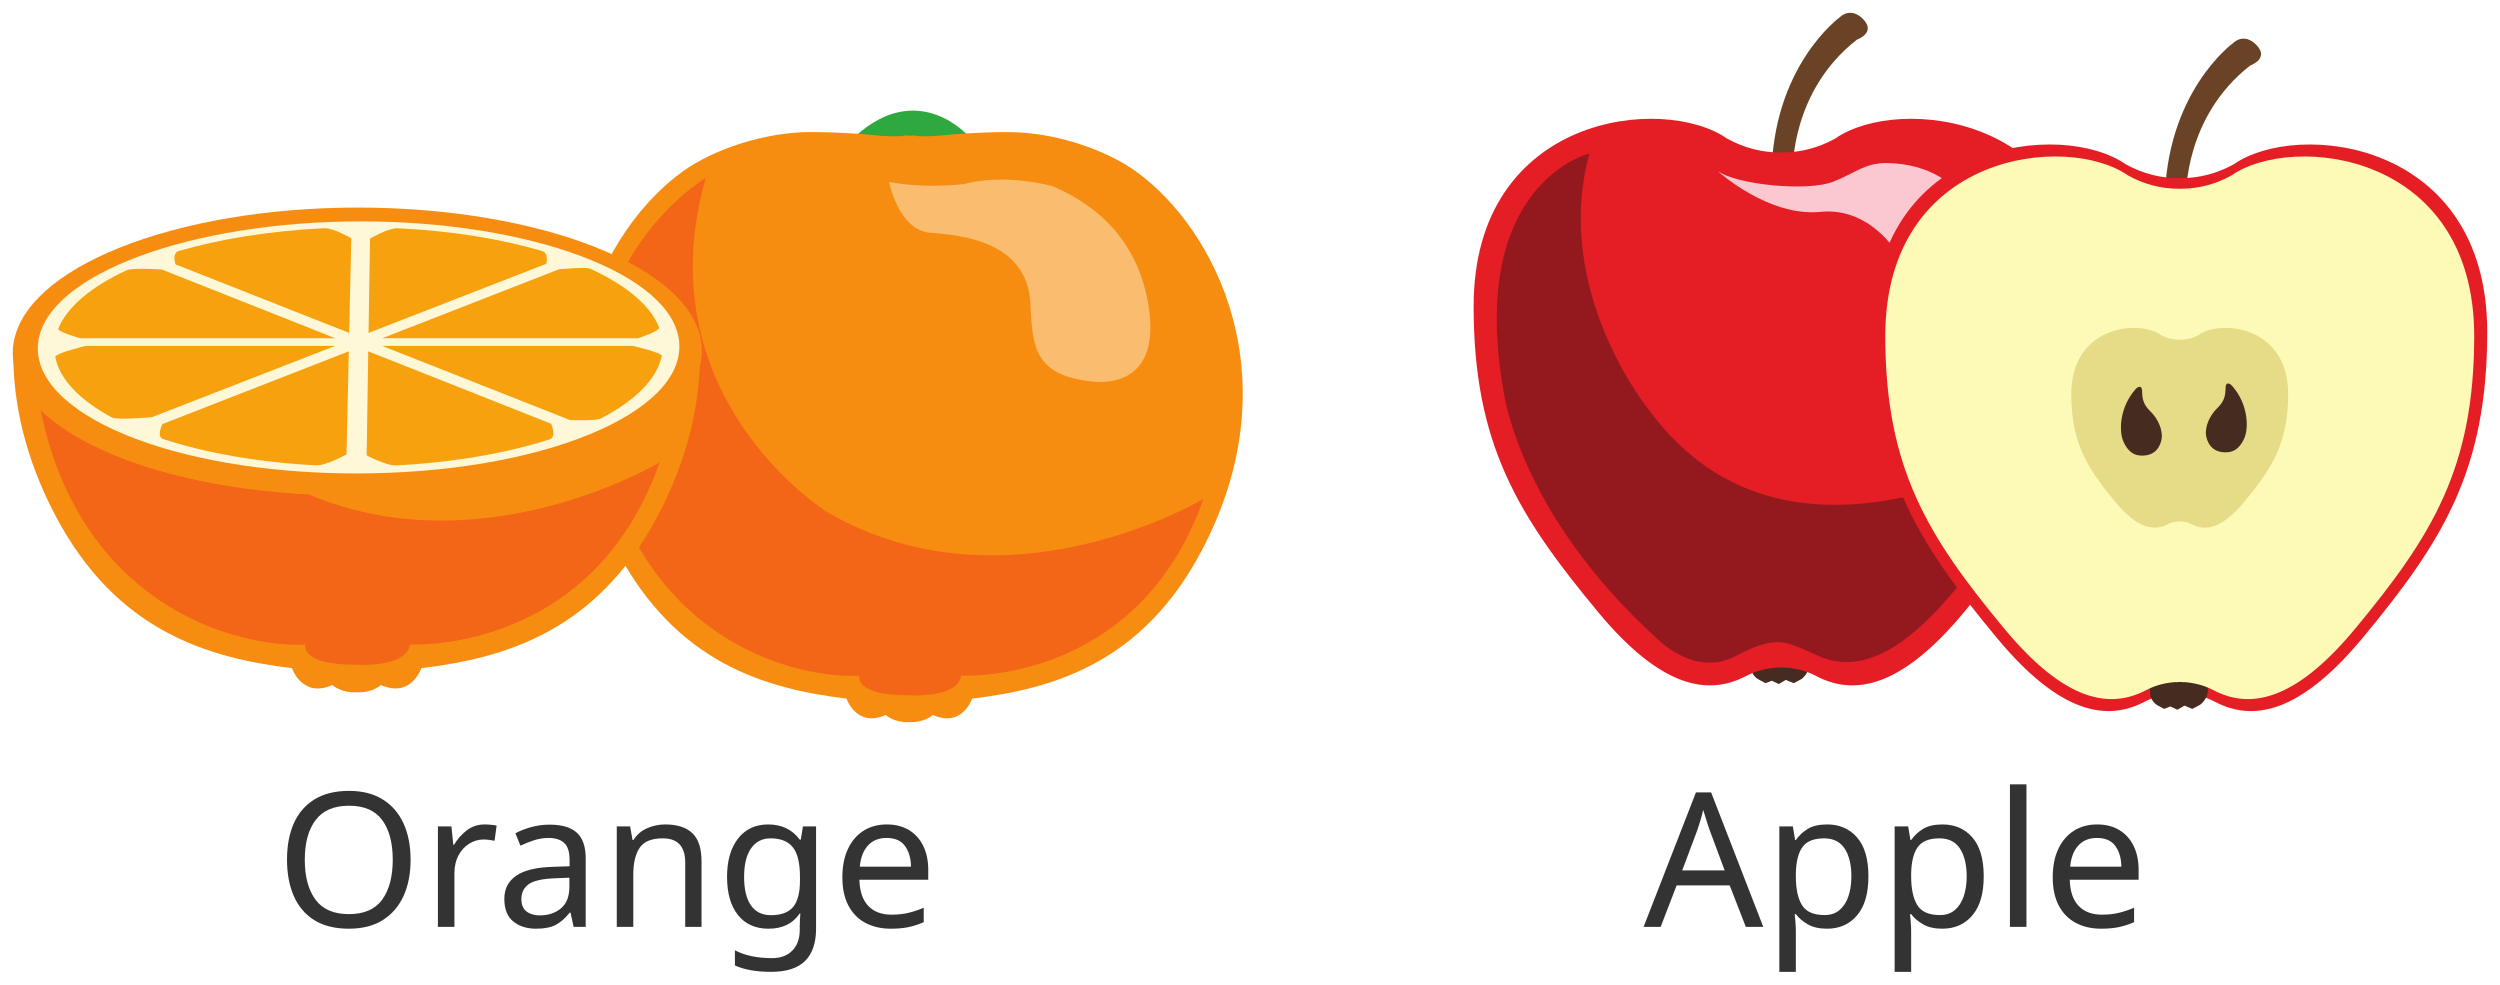
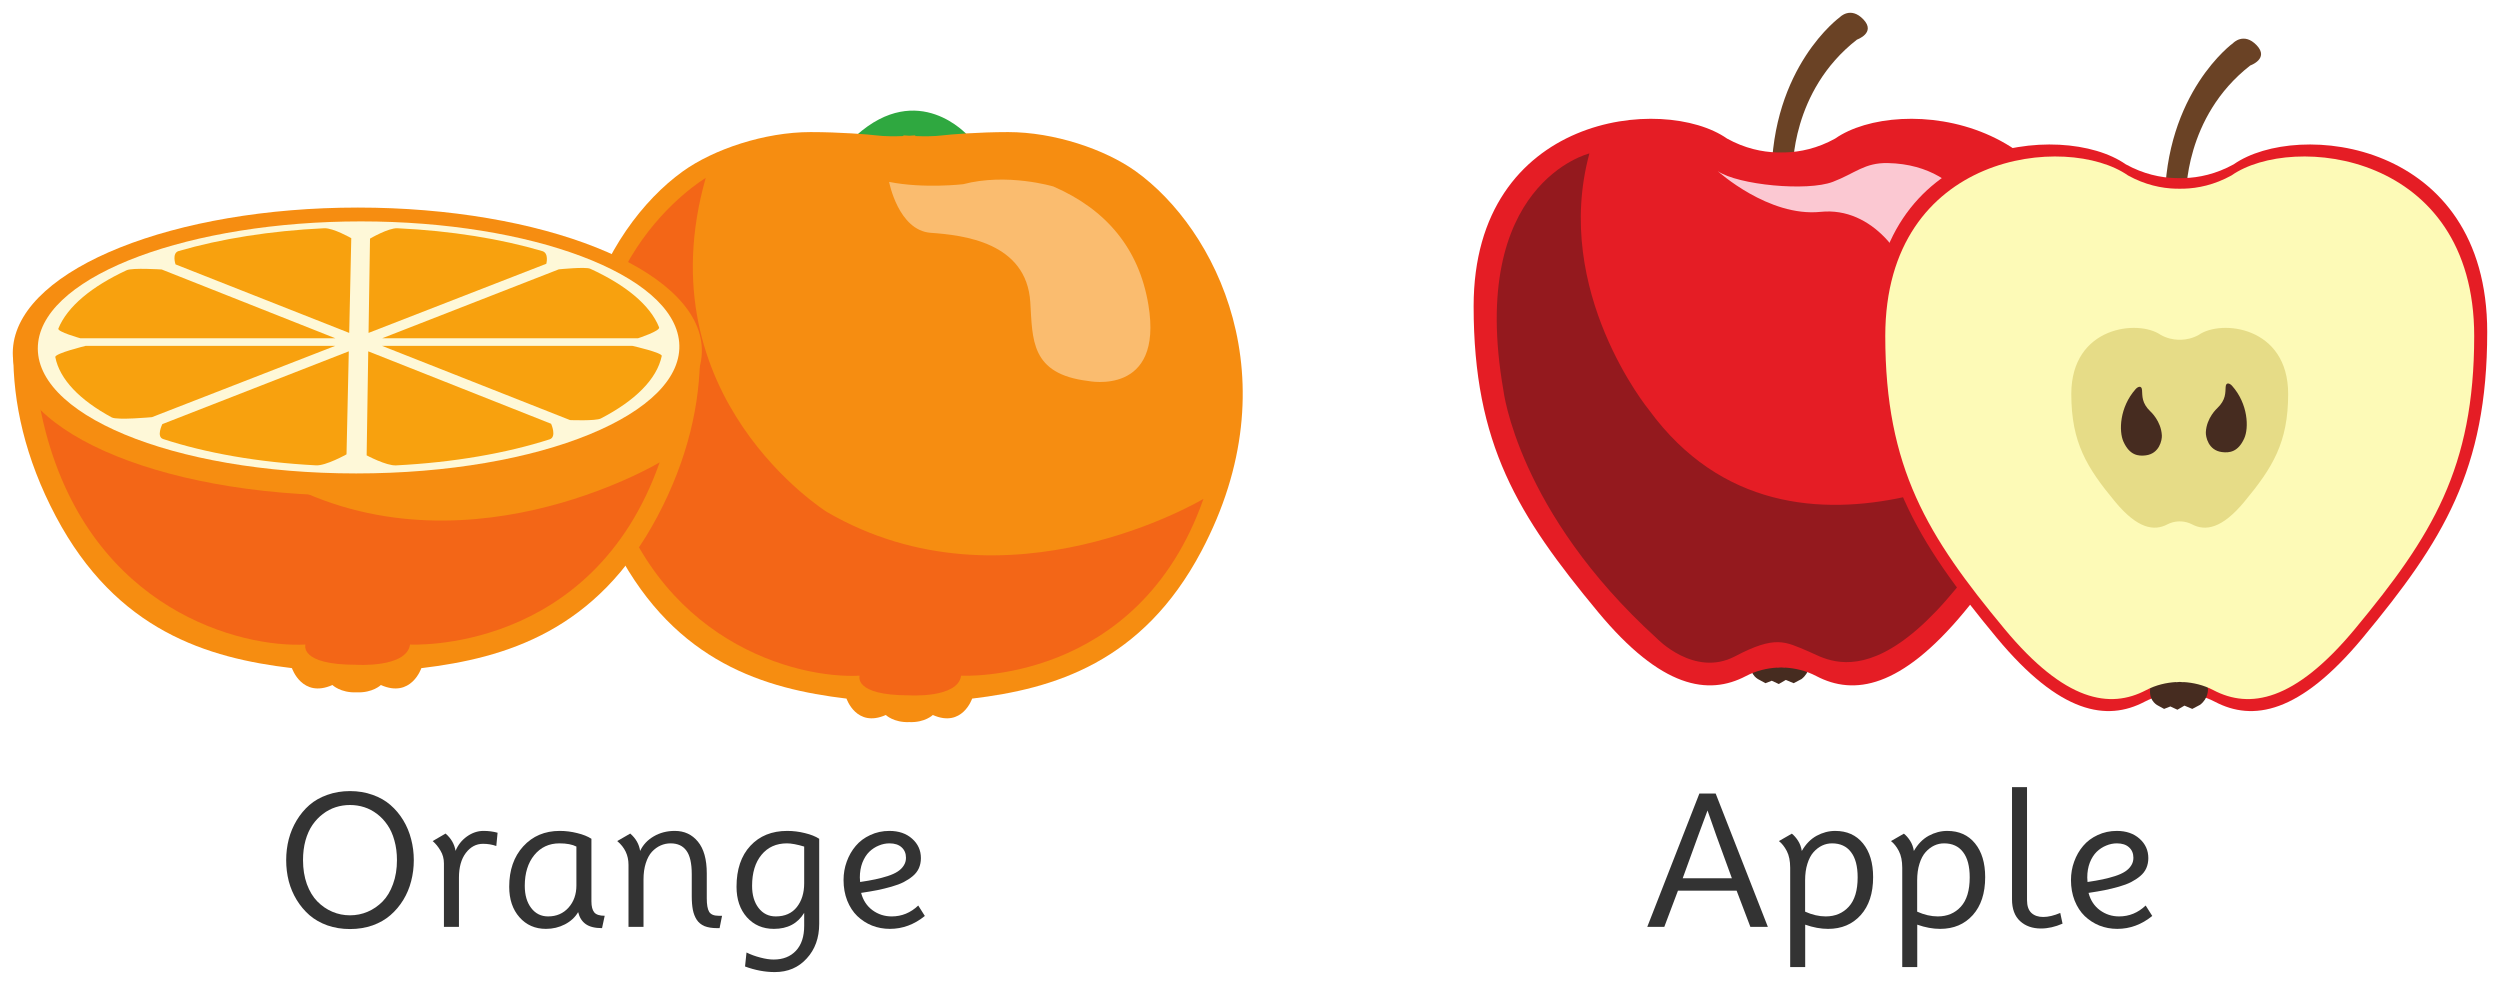
<svg xmlns="http://www.w3.org/2000/svg" version="1.1" width="586.681" height="231.12" id="svg4689">
  <defs id="defs4691">
    <clipPath id="clipPath10831">
      <path d="m 5402.34,3962.16 c -0.88,0.88 -1.77,1.74 -2.66,2.59 l 20.81,5.84 -18.15,-8.43 m -171.34,50.46 -23.48,83.37 c 0.84,0.33 2.17,0.92 3.62,1.76 l 35.47,-83.14 c -5.35,-0.46 -10.56,-1.13 -15.61,-1.99 m -30.56,110.21 c -0.17,0.01 -0.33,0.02 -0.49,0.02 l -0.92,3.27 1.41,-3.29" id="path10833" />
    </clipPath>
    <radialGradient cx="0" cy="0" r="1" fx="0" fy="0" id="radialGradient10835" gradientUnits="userSpaceOnUse" gradientTransform="matrix(563.137,0,0,-563.137,405,400)" spreadMethod="pad">
      <stop id="stop10837" style="stop-color:#f9fdf6;stop-opacity:1" offset="0" />
      <stop id="stop10839" style="stop-color:#f9fdf6;stop-opacity:1" offset="0.141" />
      <stop id="stop10841" style="stop-color:#e6eedb;stop-opacity:1" offset="0.854" />
      <stop id="stop10843" style="stop-color:#e6eedb;stop-opacity:1" offset="0.854" />
      <stop id="stop10845" style="stop-color:#dbe2d1;stop-opacity:1" offset="0.989" />
      <stop id="stop10847" style="stop-color:#dbe2d1;stop-opacity:1" offset="1" />
    </radialGradient>
  </defs>
-   <g transform="translate(86.76411,-107.2814)" id="layer1">
-     <text x="298.946" y="324.788" id="text11705-0-82" xml:space="preserve" style="font-size:40px;font-style:normal;font-weight:normal;line-height:125%;letter-spacing:0px;word-spacing:0px;fill:#333333;fill-opacity:1;stroke:none;font-family:topmarksbook">
-       <tspan x="298.946" y="324.788" id="tspan11707-9-6" style="font-size:44px;font-style:normal;font-variant:normal;font-weight:normal;font-stretch:normal;fill:#333333;font-family:Topmarks;-inkscape-font-specification:Topmarks">Apple</tspan>
-     </text>
-     <g transform="matrix(1.762605,0,0,1.851422,-243.3852,-270.4475)" id="g7017">
-       <path d="m 329.746,288.118 c 0,0 0.102,1.146 -1.042,1.979 l -1.042,0.521 -1.04,-0.416 -0.938,0.52 -0.938,-0.416 -0.835,0.312 -0.834,-0.434 c 0,0 -1.249,-0.505 -1.041,-1.857 0.21,-1.355 7.71,-0.209 7.71,-0.209" id="path7683" style="fill:#462c20;fill-opacity:1;fill-rule:nonzero;stroke:none" />
-       <path d="m 327.556,225.55 c 0,0 -0.284,-9.963 8.537,-16.508 0,0 2.561,-0.853 0.855,-2.561 -1.709,-1.706 -3.13,-0.284 -3.13,-0.284 0,0 -9.107,6.26 -9.107,20.49 0,14.229 3.13,8.537 2.845,-1.137" id="path7685" style="fill:#6a4225;fill-opacity:1;fill-rule:nonzero;stroke:none" />
-       <path d="m 333.182,221.591 c -2.355,1.239 -4.65,1.7 -6.666,1.751 l 0,-0.005 c -0.171,0.007 -0.346,0.005 -0.522,0.007 -0.174,-0.002 -0.35,0 -0.52,-0.007 l 0,0.005 c -2.019,-0.051 -4.312,-0.512 -6.668,-1.751 -8.438,-5.625 -33.75,-3.127 -33.75,21.25 0,17.5 5.889,26.494 16.562,38.75 8.438,9.688 14.688,10.625 19.688,8.125 1.409,-0.705 2.835,-0.998 4.168,-1.076 l 0,0.022 c 0.175,-0.015 0.349,-0.028 0.52,-0.039 0.174,0.011 0.346,0.024 0.522,0.039 l 0,-0.022 c 1.33,0.079 2.759,0.371 4.166,1.076 5,2.5 11.25,1.562 19.688,-8.125 10.675,-12.256 16.562,-21.25 16.562,-38.75 0,-24.378 -25.312,-26.875 -33.75,-21.25" id="path7687" style="fill:#e51d25;fill-opacity:1;fill-rule:nonzero;stroke:none" />
-       <path d="m 332.881,227.07 c -3.393,1.234 -12.607,0.409 -15.325,-1.357 0,0 6.766,5.841 13.694,5.161 6.929,-0.679 11.684,5.841 12.498,10.461 0.815,4.619 3.804,4.346 5.298,4.075 0,0 6.929,-0.951 4.484,-10.595 0,0 -2.184,-9.896 -13.314,-10.125 -3.123,-0.064 -4.346,1.294 -7.334,2.38" id="path7689" style="fill:#fbc8d2;fill-opacity:1;fill-rule:nonzero;stroke:none" />
-       <path d="m 300.474,223.466 c 0,0 -16.25,3.75 -11.459,30 0,0 1.875,15.416 20.416,31.459 0,0 5.001,5 10.418,2.291 5.416,-2.709 6.666,-1.875 9.791,-0.625 3.125,1.25 12.916,8.125 32.501,-27.291 0,0 -34.584,21.666 -53.75,-3.334 0,0 -12.918,-15 -7.918,-32.5" id="path7691" style="fill:#94191e;fill-opacity:1;fill-rule:nonzero;stroke:none" />
-     </g>
-     <g transform="matrix(1.762605,0,0,1.851422,-324.4651,-270.4475)" id="g7008">
-       <path d="m 425.917,228.828 c 0,0 -0.284,-9.963 8.539,-16.508 0,0 2.56,-0.853 0.854,-2.561 -1.709,-1.706 -3.131,-0.284 -3.131,-0.284 0,0 -9.107,6.26 -9.107,20.49 0,14.229 3.131,8.537 2.846,-1.137" id="path7693" style="fill:#6a4225;fill-opacity:1;fill-rule:nonzero;stroke:none" />
-       <path d="m 432.255,224.848 c -2.355,1.238 -4.65,1.7 -6.666,1.75 l 0,-0.004 c -0.171,0.006 -0.347,0.005 -0.522,0.006 -0.174,-0.001 -0.35,0 -0.52,-0.006 l 0,0.004 c -2.019,-0.05 -4.312,-0.512 -6.668,-1.75 -8.438,-5.625 -33.75,-3.127 -33.75,21.25 0,17.5 5.889,26.494 16.562,38.75 8.438,9.688 14.688,10.625 19.688,8.125 1.409,-0.705 2.835,-0.999 4.168,-1.076 l 0,0.022 c 0.174,-0.014 0.349,-0.028 0.52,-0.039 0.172,0.011 0.346,0.025 0.522,0.039 l 0,-0.022 c 1.33,0.077 2.759,0.371 4.166,1.076 5,2.5 11.25,1.562 19.688,-8.125 10.675,-12.256 16.562,-21.25 16.562,-38.75 0,-24.378 -25.312,-26.875 -33.75,-21.25" id="path7695" style="fill:#e51d25;fill-opacity:1;fill-rule:nonzero;stroke:none" />
-       <path d="m 428.819,291.377 c 0,0 0.102,1.145 -1.042,1.979 l -1.042,0.521 -1.04,-0.417 -0.938,0.521 -0.938,-0.416 -0.835,0.312 -0.834,-0.435 c 0,0 -1.103,-0.49 -1.041,-1.857 0.261,-5.709 4.18,-5.424 6.354,-3.611 1.304,1.086 1.356,3.404 1.356,3.404" id="path7697" style="fill:#462c20;fill-opacity:1;fill-rule:nonzero;stroke:none" />
-       <path d="m 431.951,226.261 c -2.255,1.186 -4.454,1.63 -6.385,1.679 l 0,-0.006 c -0.164,0.007 -0.331,0.006 -0.5,0.009 -0.166,-0.002 -0.336,-0.001 -0.499,-0.009 l 0,0.006 c -1.933,-0.049 -4.13,-0.492 -6.384,-1.679 -8.081,-5.388 -32.321,-2.995 -32.321,20.35 0,16.76 5.638,25.374 15.861,37.112 8.08,9.277 14.065,10.174 18.854,7.78 1.349,-0.675 2.715,-0.956 3.99,-1.03 l 0,0.022 c 0.168,-0.015 0.335,-0.028 0.499,-0.039 0.166,0.011 0.331,0.024 0.5,0.039 l 0,-0.022 c 1.275,0.074 2.641,0.355 3.99,1.03 4.789,2.394 10.774,1.498 18.855,-7.78 10.221,-11.739 15.861,-20.352 15.861,-37.112 0,-23.345 -24.241,-25.738 -32.321,-20.35" id="path7699" style="fill:#fdfab7;fill-opacity:1;fill-rule:nonzero;stroke:none" />
-       <path d="m 427.602,246.467 c -0.831,0.438 -1.64,0.599 -2.351,0.618 l 0,-0.003 -0.185,0.003 -0.184,-0.003 0,0.003 c -0.711,-0.019 -1.52,-0.18 -2.351,-0.618 -2.974,-1.985 -11.901,-1.104 -11.901,7.492 0,6.173 2.078,9.344 5.841,13.666 2.975,3.416 5.179,3.746 6.942,2.865 0.496,-0.249 1,-0.351 1.469,-0.38 l 0,0.009 0.184,-0.015 0.185,0.015 0,-0.009 c 0.469,0.029 0.973,0.131 1.469,0.38 1.764,0.881 3.967,0.551 6.942,-2.865 3.764,-4.322 5.841,-7.494 5.841,-13.666 0,-8.596 -8.928,-9.477 -11.901,-7.492" id="path7701" style="fill:#e6dc87;fill-opacity:1;fill-rule:nonzero;stroke:none" />
-       <path d="m 431.182,253.045 c -0.058,0.752 0.066,1.637 -1.131,2.726 0,0 -1.416,1.196 -1.509,3.035 -0.026,0.561 0.311,2.3 2.151,2.518 0.985,0.117 2.141,0.002 2.964,-1.74 0.623,-1.317 0.531,-4.356 -1.624,-6.664 -0.281,-0.3 -0.801,-0.52 -0.851,0.125" id="path7703" style="fill:#462c20;fill-opacity:1;fill-rule:nonzero;stroke:none" />
-       <path d="m 420.047,253.461 c 0.058,0.752 -0.068,1.637 1.131,2.726 0,0 1.415,1.198 1.509,3.036 0.028,0.56 -0.312,2.299 -2.15,2.518 -0.986,0.116 -2.141,0.001 -2.964,-1.741 -0.623,-1.316 -0.532,-4.356 1.624,-6.662 0.28,-0.3 0.8,-0.52 0.85,0.124" id="path7705" style="fill:#462c20;fill-opacity:1;fill-rule:nonzero;stroke:none" />
-     </g>
-     <g transform="matrix(1.844332,0,0,1.844332,-142.6347,-158.7324)" id="g7600">
-       <path d="m 153.421,161.456 c 0,0 -6.25,-7.084 -14.167,0 0,0 6.251,7.082 14.167,0" id="path7783" style="fill:#2fa840;fill-opacity:1;fill-rule:nonzero;stroke:none" />
-       <path d="m 174.82,166.039 c -3.916,-2.815 -10.416,-5 -16.25,-5 -3.71,0 -7.456,0.302 -8.332,0.417 -1.096,0.142 -2.455,0.13 -3.484,0.089 l 0,-0.089 c 0,0 -0.305,0.025 -0.758,0.051 -0.453,-0.026 -0.758,-0.051 -0.758,-0.051 l 0,0.089 c -1.029,0.041 -2.388,0.054 -3.484,-0.089 -0.876,-0.115 -4.623,-0.417 -8.333,-0.417 -5.834,0 -12.334,2.185 -16.25,5 -10.15,7.295 -19.956,26.383 -8.334,48.334 7.5,14.166 18.75,17.5 29.166,18.75 0,0 1.25,3.75 5,2.084 0,0 1.002,0.986 2.992,0.905 1.99,0.081 2.992,-0.905 2.992,-0.905 3.75,1.666 5,-2.084 5,-2.084 10.416,-1.25 21.666,-4.584 29.166,-18.75 11.622,-21.951 1.816,-41.039 -8.334,-48.334" id="path7785" style="fill:#f68d11;fill-opacity:1;fill-rule:nonzero;stroke:none" />
-       <path d="m 176.41,182.988 c -1.178,-7.067 -5.301,-12.075 -12.076,-15.023 0,0 -5.891,-1.768 -11.488,-0.294 0,0 -5.006,0.59 -9.425,-0.294 0,0 1.179,6.185 5.302,6.479 4.124,0.296 12.188,1.192 12.666,8.838 0.294,4.713 -0.001,9.131 7.363,10.015 0,0 9.61,1.995 7.658,-9.721" id="path7787" style="fill:#fabc6f;fill-opacity:1;fill-rule:nonzero;stroke:none" />
-       <path d="m 120.087,166.873 c 0,0 -19.288,11.386 -12.5,37.084 5.834,22.082 24.166,26.666 32.084,26.25 0,0 -0.833,2.5 6.25,2.5 0,0 6.25,0.416 6.666,-2.5 0,0 22.5,1.25 30.834,-22.5 0,0 -25.001,15 -47.917,1.666 0,0 -23.333,-14.584 -15.416,-42.5" id="path7789" style="fill:#f36617;fill-opacity:1;fill-rule:nonzero;stroke:none" />
-     </g>
-     <g transform="matrix(1.899848,0,0,1.899848,-279.7306,-320.0336)" id="g7606">
-       <path d="m 185.892,267.681 c 0.449,0.416 0.316,0.159 -0.326,0.176 -0.648,0.02 -1.292,0.075 -1.938,0.125 -1.187,0.089 -2.359,0.115 -3.521,-0.2 -0.437,-0.117 -0.791,-0.307 -1.082,-0.544 -4.855,2.035 -9.766,1.857 -15.041,1.827 -7.09,-0.039 -14.163,-0.383 -21.245,-0.656 -3.688,-0.142 -7.583,0.129 -11.24,-0.325 -0.826,-0.102 -1.594,-0.251 -2.334,-0.43 -0.203,0.044 -0.418,0.071 -0.649,0.074 -8.449,0.085 -16.856,1.02 -25.305,0.656 -0.047,6.259 1.45,13.133 5.254,20.317 7.5,14.168 18.75,17.5 29.166,18.75 0,0 1.25,3.75 5,2.083 0,0 1.002,0.986 2.992,0.906 1.99,0.08 2.992,-0.906 2.992,-0.906 3.75,1.667 5,-2.083 5,-2.083 10.416,-1.25 21.666,-4.582 29.166,-18.75 3.792,-7.16 5.292,-14.012 5.255,-20.254 -0.714,0.071 -1.471,-0.141 -2.144,-0.767" id="path9591" style="fill:#f68d11;fill-opacity:1;fill-rule:nonzero;stroke:none" />
-       <path d="m 135.131,283.702 c 0,0 -8.538,-5.35 -13.531,-15.754 -5.271,0.246 -10.535,0.593 -15.81,0.52 0.064,3.007 0.49,6.271 1.426,9.816 5.834,22.084 24.166,26.668 32.084,26.25 0,0 -0.833,2.5 6.25,2.5 0,0 6.25,0.417 6.666,-2.5 0,0 22.5,1.25 30.834,-22.5 0,0 -25.002,15 -47.918,1.667" id="path9593" style="fill:#f36617;fill-opacity:1;fill-rule:nonzero;stroke:none" />
-       <path d="m 188.238,267.594 c 0.849,10.045 -18.434,18.547 -43.096,18.547 -24.663,0 -43.141,-8.502 -41.938,-18.547 1.147,-9.582 19.912,-17.035 42.57,-17.035 22.658,0 41.659,7.452 42.464,17.035" id="path9595" style="fill:#f68d11;fill-opacity:1;fill-rule:nonzero;stroke:none" />
-       <path d="m 185.462,267.174 c 0.782,8.79 -17.061,16.227 -39.893,16.227 -22.827,0 -40.391,-7.438 -39.28,-16.227 1.064,-8.384 18.894,-14.906 39.865,-14.906 20.973,0 38.558,6.522 39.308,14.906" id="path9597" style="fill:#fef8d8;fill-opacity:1;fill-rule:nonzero;stroke:none" />
-       <path d="m 141.616,253.114 c -6.663,0.312 -12.816,1.312 -17.978,2.815 -0.867,0.255 -0.386,1.649 -0.386,1.649 l 21.452,8.464 0.255,-11.701 c 0,0 -2.231,-1.28 -3.344,-1.226" id="path9599" style="fill:#f8a10e;fill-opacity:1;fill-rule:nonzero;stroke:none" />
-       <path d="m 142.968,267.646 -30.832,0 c 0,0 -3.82,0.93 -3.735,1.386 0.541,2.755 3.021,5.312 6.972,7.449 0.67,0.369 4.968,-0.033 4.968,-0.033 l 22.628,-8.803" id="path9601" style="fill:#f8a10e;fill-opacity:1;fill-rule:nonzero;stroke:none" />
-       <path d="m 147.274,254.394 -0.181,11.648 21.957,-8.541 c 0,0 0.355,-1.315 -0.499,-1.566 -5.109,-1.508 -11.233,-2.509 -17.893,-2.82 -1.108,-0.054 -3.384,1.28 -3.384,1.28" id="path9603" style="fill:#f8a10e;fill-opacity:1;fill-rule:nonzero;stroke:none" />
-       <path d="m 142.994,266.704 -21.448,-8.496 c 0,0 -3.635,-0.235 -4.334,0.092 -4.307,2.001 -7.315,4.469 -8.436,7.206 -0.162,0.393 2.719,1.198 2.719,1.198 l 31.499,0" id="path9605" style="fill:#f8a10e;fill-opacity:1;fill-rule:nonzero;stroke:none" />
-       <path d="m 144.652,268.317 -23.03,8.989 c 0,0 -0.779,1.558 0.098,1.845 5.252,1.72 11.733,2.879 18.892,3.25 1.226,0.064 3.76,-1.36 3.76,-1.36 l 0.281,-12.724" id="path9607" style="fill:#f8a10e;fill-opacity:1;fill-rule:nonzero;stroke:none" />
-       <path d="m 148.766,267.646 23.217,9.164 c 0,0 3.182,0.125 3.797,-0.195 4.24,-2.2 6.927,-4.855 7.53,-7.721 0.09,-0.411 -3.616,-1.248 -3.616,-1.248 l -30.928,0" id="path9609" style="fill:#f8a10e;fill-opacity:1;fill-rule:nonzero;stroke:none" />
-       <path d="m 148.78,266.704 31.6,0 c 0,0 2.78,-0.907 2.602,-1.35 -1.103,-2.764 -4.141,-5.241 -8.509,-7.24 -0.566,-0.259 -3.88,0.076 -3.88,0.076 l -21.812,8.514" id="path9611" style="fill:#f8a10e;fill-opacity:1;fill-rule:nonzero;stroke:none" />
-       <path d="m 147.056,268.317 -0.198,12.849 c 0,0 2.431,1.301 3.628,1.24 7.148,-0.364 13.653,-1.512 18.967,-3.215 0.93,-0.297 0.19,-1.926 0.19,-1.926 l -22.587,-8.947" id="path9613" style="fill:#f8a10e;fill-opacity:1;fill-rule:nonzero;stroke:none" />
-     </g>
-     <text x="-22.096" y="324.788" id="text11705-0-82-1" xml:space="preserve" style="font-size:40px;font-style:normal;font-weight:normal;line-height:125%;letter-spacing:0px;word-spacing:0px;fill:#333333;fill-opacity:1;stroke:none;font-family:topmarksbook">
-       <tspan x="-22.096" y="324.788" id="tspan11707-9-6-5" style="font-size:44px;font-style:normal;font-variant:normal;font-weight:normal;font-stretch:normal;fill:#333333;font-family:Topmarks;-inkscape-font-specification:Topmarks">Orange</tspan>
-     </text>
+   <g style="font-size:40px;font-style:normal;font-weight:normal;line-height:125%;letter-spacing:0px;word-spacing:0px;fill:#333333;fill-opacity:1;stroke:none;font-family:topmarksbook" id="text11705-0-82">
+     <path d="m 394.884,206.098 11.537,0 -3.652,-10.012 -2.062,-5.887 -2.191,5.908 -3.631,9.99 m -8.314,11.408 12.225,-31.281 3.824,0 12.246,31.281 -4.104,0 -3.223,-8.486 -13.771,0 -3.201,8.486 -3.996,0" style="font-size:44px;font-variant:normal;font-stretch:normal;fill:#333333;font-family:Topmarks;-inkscape-font-specification:Topmarks" id="path3200" />
+     <path d="m 423.608,213.94 c 1.661,0.745 3.273,1.117 4.834,1.117 2.22,10e-6 4.025,-0.759 5.414,-2.277 1.389,-1.518 2.084,-3.817 2.084,-6.896 -2e-5,-2.607 -0.523,-4.583 -1.568,-5.93 -1.031,-1.361 -2.514,-2.041 -4.447,-2.041 -0.816,2e-5 -1.59,0.172 -2.32,0.516 -0.73,0.344 -1.404,0.859 -2.02,1.547 -0.602,0.673 -1.081,1.583 -1.439,2.729 -0.358,1.132 -0.537,2.428 -0.537,3.889 l 0,7.348 m -3.502,12.998 0,-23.311 c 0,-1.59 -0.265,-2.893 -0.795,-3.91 -0.53,-1.017 -1.146,-1.798 -1.848,-2.342 l 3.029,-1.74 c 0.501,0.387 0.981,0.931 1.439,1.633 0.458,0.702 0.759,1.511 0.902,2.428 0.931,-1.618 2.091,-2.807 3.48,-3.566 1.404,-0.759 2.857,-1.139 4.361,-1.139 2.75,2e-5 4.92,0.974 6.51,2.922 1.59,1.948 2.385,4.591 2.385,7.928 -3e-5,3.781 -0.974,6.753 -2.922,8.916 -1.934,2.148 -4.483,3.223 -7.648,3.223 -1.704,0 -3.495,-0.329 -5.371,-0.988 l 0,9.947 -3.523,0" style="font-size:44px;font-variant:normal;font-stretch:normal;fill:#333333;font-family:Topmarks;-inkscape-font-specification:Topmarks" id="path3202" />
+     <path d="m 449.905,213.94 c 1.661,0.745 3.273,1.117 4.834,1.117 2.22,10e-6 4.025,-0.759 5.414,-2.277 1.389,-1.518 2.084,-3.817 2.084,-6.896 -2e-5,-2.607 -0.523,-4.583 -1.568,-5.93 -1.031,-1.361 -2.514,-2.041 -4.447,-2.041 -0.816,2e-5 -1.59,0.172 -2.32,0.516 -0.73,0.344 -1.404,0.859 -2.02,1.547 -0.602,0.673 -1.081,1.583 -1.439,2.729 -0.358,1.132 -0.537,2.428 -0.537,3.889 l 0,7.348 m -3.502,12.998 0,-23.311 c 0,-1.59 -0.265,-2.893 -0.795,-3.91 -0.53,-1.017 -1.146,-1.798 -1.848,-2.342 l 3.029,-1.74 c 0.501,0.387 0.981,0.931 1.439,1.633 0.458,0.702 0.759,1.511 0.902,2.428 0.931,-1.618 2.091,-2.807 3.48,-3.566 1.404,-0.759 2.857,-1.139 4.361,-1.139 2.75,2e-5 4.92,0.974 6.51,2.922 1.59,1.948 2.385,4.591 2.385,7.928 -2e-5,3.781 -0.974,6.753 -2.922,8.916 -1.934,2.148 -4.483,3.223 -7.648,3.223 -1.704,0 -3.495,-0.329 -5.371,-0.988 l 0,9.947 -3.523,0" style="font-size:44px;font-variant:normal;font-stretch:normal;fill:#333333;font-family:Topmarks;-inkscape-font-specification:Topmarks" id="path3204" />
+     <path d="m 483.485,214.241 c -10e-6,0 0.179,0.838 0.537,2.514 -1.733,0.759 -3.423,1.139 -5.07,1.139 -2.005,0 -3.638,-0.58 -4.898,-1.74 -1.26,-1.16 -1.891,-2.857 -1.891,-5.092 l 0,-26.34 3.523,0 0,26.512 c 0,1.361 0.344,2.363 1.031,3.008 0.687,0.63 1.611,0.945 2.771,0.945 1.174,0 2.506,-0.315 3.996,-0.945" style="font-size:44px;font-variant:normal;font-stretch:normal;fill:#333333;font-family:Topmarks;-inkscape-font-specification:Topmarks" id="path3206" />
+     <path d="m 489.888,206.979 c 1.375,-0.201 2.564,-0.408 3.566,-0.623 1.003,-0.215 1.977,-0.473 2.922,-0.773 0.96,-0.315 1.733,-0.666 2.32,-1.053 0.602,-0.387 1.074,-0.852 1.418,-1.396 0.358,-0.544 0.537,-1.153 0.537,-1.826 -2e-5,-1.031 -0.344,-1.855 -1.031,-2.471 -0.673,-0.616 -1.619,-0.924 -2.836,-0.924 -0.859,2e-5 -1.697,0.172 -2.514,0.516 -0.816,0.329 -1.561,0.816 -2.234,1.461 -0.659,0.645 -1.196,1.49 -1.611,2.535 -0.401,1.046 -0.602,2.213 -0.602,3.502 0,0.358 0.021,0.709 0.064,1.053 m 6.982,11 c -1.475,0 -2.872,-0.258 -4.189,-0.773 -1.303,-0.53 -2.456,-1.275 -3.459,-2.234 -0.988,-0.96 -1.776,-2.17 -2.363,-3.631 -0.573,-1.461 -0.859,-3.072 -0.859,-4.834 0,-1.504 0.251,-2.943 0.752,-4.318 0.501,-1.389 1.203,-2.614 2.105,-3.674 0.902,-1.074 2.041,-1.926 3.416,-2.557 1.375,-0.645 2.872,-0.967 4.49,-0.967 2.191,2e-5 3.967,0.609 5.328,1.826 1.375,1.217 2.062,2.736 2.062,4.555 -2e-5,0.859 -0.158,1.647 -0.473,2.363 -0.315,0.702 -0.788,1.318 -1.418,1.848 -0.63,0.53 -1.346,1.003 -2.148,1.418 -0.788,0.401 -1.74,0.759 -2.857,1.074 -1.103,0.315 -2.213,0.587 -3.33,0.816 -1.103,0.215 -2.37,0.43 -3.803,0.645 0.458,1.733 1.346,3.087 2.664,4.061 1.332,0.974 2.836,1.461 4.512,1.461 2.363,10e-6 4.44,-0.852 6.23,-2.557 l 1.547,2.449 c -2.492,2.02 -5.228,3.029 -8.207,3.029" style="font-size:44px;font-variant:normal;font-stretch:normal;fill:#333333;font-family:Topmarks;-inkscape-font-specification:Topmarks" id="path3208" />
+   </g>
+   <g id="g7017" transform="matrix(1.762605,0,0,1.851422,-156.6211,-377.7289)">
+     <path style="fill:#462c20;fill-opacity:1;fill-rule:nonzero;stroke:none" id="path7683" d="m 329.746,288.118 c 0,0 0.102,1.146 -1.042,1.979 l -1.042,0.521 -1.04,-0.416 -0.938,0.52 -0.938,-0.416 -0.835,0.312 -0.834,-0.434 c 0,0 -1.249,-0.505 -1.041,-1.857 0.21,-1.355 7.71,-0.209 7.71,-0.209" />
+     <path style="fill:#6a4225;fill-opacity:1;fill-rule:nonzero;stroke:none" id="path7685" d="m 327.556,225.55 c 0,0 -0.284,-9.963 8.537,-16.508 0,0 2.561,-0.853 0.855,-2.561 -1.709,-1.706 -3.13,-0.284 -3.13,-0.284 0,0 -9.107,6.26 -9.107,20.49 0,14.229 3.13,8.537 2.845,-1.137" />
+     <path style="fill:#e51d25;fill-opacity:1;fill-rule:nonzero;stroke:none" id="path7687" d="m 333.182,221.591 c -2.355,1.239 -4.65,1.7 -6.666,1.751 l 0,-0.005 c -0.171,0.007 -0.346,0.005 -0.522,0.007 -0.174,-0.002 -0.35,0 -0.52,-0.007 l 0,0.005 c -2.019,-0.051 -4.312,-0.512 -6.668,-1.751 -8.438,-5.625 -33.75,-3.127 -33.75,21.25 0,17.5 5.889,26.494 16.562,38.75 8.438,9.688 14.688,10.625 19.688,8.125 1.409,-0.705 2.835,-0.998 4.168,-1.076 l 0,0.022 c 0.175,-0.015 0.349,-0.028 0.52,-0.039 0.174,0.011 0.346,0.024 0.522,0.039 l 0,-0.022 c 1.33,0.079 2.759,0.371 4.166,1.076 5,2.5 11.25,1.562 19.688,-8.125 10.675,-12.256 16.562,-21.25 16.562,-38.75 0,-24.378 -25.312,-26.875 -33.75,-21.25" />
+     <path style="fill:#fbc8d2;fill-opacity:1;fill-rule:nonzero;stroke:none" id="path7689" d="m 332.881,227.07 c -3.393,1.234 -12.607,0.409 -15.325,-1.357 0,0 6.766,5.841 13.694,5.161 6.929,-0.679 11.684,5.841 12.498,10.461 0.815,4.619 3.804,4.346 5.298,4.075 0,0 6.929,-0.951 4.484,-10.595 0,0 -2.184,-9.896 -13.314,-10.125 -3.123,-0.064 -4.346,1.294 -7.334,2.38" />
+     <path style="fill:#94191e;fill-opacity:1;fill-rule:nonzero;stroke:none" id="path7691" d="m 300.474,223.466 c 0,0 -16.25,3.75 -11.459,30 0,0 1.875,15.416 20.416,31.459 0,0 5.001,5 10.418,2.291 5.416,-2.709 6.666,-1.875 9.791,-0.625 3.125,1.25 12.916,8.125 32.501,-27.291 0,0 -34.584,21.666 -53.75,-3.334 0,0 -12.918,-15 -7.918,-32.5" />
+   </g>
+   <g id="g7008" transform="matrix(1.762605,0,0,1.851422,-237.7009,-377.7289)">
+     <path style="fill:#6a4225;fill-opacity:1;fill-rule:nonzero;stroke:none" id="path7693" d="m 425.917,228.828 c 0,0 -0.284,-9.963 8.539,-16.508 0,0 2.56,-0.853 0.854,-2.561 -1.709,-1.706 -3.131,-0.284 -3.131,-0.284 0,0 -9.107,6.26 -9.107,20.49 0,14.229 3.131,8.537 2.846,-1.137" />
+     <path style="fill:#e51d25;fill-opacity:1;fill-rule:nonzero;stroke:none" id="path7695" d="m 432.255,224.848 c -2.355,1.238 -4.65,1.7 -6.666,1.75 l 0,-0.004 c -0.171,0.006 -0.347,0.005 -0.522,0.006 -0.174,-0.001 -0.35,0 -0.52,-0.006 l 0,0.004 c -2.019,-0.05 -4.312,-0.512 -6.668,-1.75 -8.438,-5.625 -33.75,-3.127 -33.75,21.25 0,17.5 5.889,26.494 16.562,38.75 8.438,9.688 14.688,10.625 19.688,8.125 1.409,-0.705 2.835,-0.999 4.168,-1.076 l 0,0.022 c 0.174,-0.014 0.349,-0.028 0.52,-0.039 0.172,0.011 0.346,0.025 0.522,0.039 l 0,-0.022 c 1.33,0.077 2.759,0.371 4.166,1.076 5,2.5 11.25,1.562 19.688,-8.125 10.675,-12.256 16.562,-21.25 16.562,-38.75 0,-24.378 -25.312,-26.875 -33.75,-21.25" />
+     <path style="fill:#462c20;fill-opacity:1;fill-rule:nonzero;stroke:none" id="path7697" d="m 428.819,291.377 c 0,0 0.102,1.145 -1.042,1.979 l -1.042,0.521 -1.04,-0.417 -0.938,0.521 -0.938,-0.416 -0.835,0.312 -0.834,-0.435 c 0,0 -1.103,-0.49 -1.041,-1.857 0.261,-5.709 4.18,-5.424 6.354,-3.611 1.304,1.086 1.356,3.404 1.356,3.404" />
+     <path style="fill:#fdfab7;fill-opacity:1;fill-rule:nonzero;stroke:none" id="path7699" d="m 431.951,226.261 c -2.255,1.186 -4.454,1.63 -6.385,1.679 l 0,-0.006 c -0.164,0.007 -0.331,0.006 -0.5,0.009 -0.166,-0.002 -0.336,-0.001 -0.499,-0.009 l 0,0.006 c -1.933,-0.049 -4.13,-0.492 -6.384,-1.679 -8.081,-5.388 -32.321,-2.995 -32.321,20.35 0,16.76 5.638,25.374 15.861,37.112 8.08,9.277 14.065,10.174 18.854,7.78 1.349,-0.675 2.715,-0.956 3.99,-1.03 l 0,0.022 c 0.168,-0.015 0.335,-0.028 0.499,-0.039 0.166,0.011 0.331,0.024 0.5,0.039 l 0,-0.022 c 1.275,0.074 2.641,0.355 3.99,1.03 4.789,2.394 10.774,1.498 18.855,-7.78 10.221,-11.739 15.861,-20.352 15.861,-37.112 0,-23.345 -24.241,-25.738 -32.321,-20.35" />
+     <path style="fill:#e6dc87;fill-opacity:1;fill-rule:nonzero;stroke:none" id="path7701" d="m 427.602,246.467 c -0.831,0.438 -1.64,0.599 -2.351,0.618 l 0,-0.003 -0.185,0.003 -0.184,-0.003 0,0.003 c -0.711,-0.019 -1.52,-0.18 -2.351,-0.618 -2.974,-1.985 -11.901,-1.104 -11.901,7.492 0,6.173 2.078,9.344 5.841,13.666 2.975,3.416 5.179,3.746 6.942,2.865 0.496,-0.249 1,-0.351 1.469,-0.38 l 0,0.009 0.184,-0.015 0.185,0.015 0,-0.009 c 0.469,0.029 0.973,0.131 1.469,0.38 1.764,0.881 3.967,0.551 6.942,-2.865 3.764,-4.322 5.841,-7.494 5.841,-13.666 0,-8.596 -8.928,-9.477 -11.901,-7.492" />
+     <path style="fill:#462c20;fill-opacity:1;fill-rule:nonzero;stroke:none" id="path7703" d="m 431.182,253.045 c -0.058,0.752 0.066,1.637 -1.131,2.726 0,0 -1.416,1.196 -1.509,3.035 -0.026,0.561 0.311,2.3 2.151,2.518 0.985,0.117 2.141,0.002 2.964,-1.74 0.623,-1.317 0.531,-4.356 -1.624,-6.664 -0.281,-0.3 -0.801,-0.52 -0.851,0.125" />
+     <path style="fill:#462c20;fill-opacity:1;fill-rule:nonzero;stroke:none" id="path7705" d="m 420.047,253.461 c 0.058,0.752 -0.068,1.637 1.131,2.726 0,0 1.415,1.198 1.509,3.036 0.028,0.56 -0.312,2.299 -2.15,2.518 -0.986,0.116 -2.141,0.001 -2.964,-1.741 -0.623,-1.316 -0.532,-4.356 1.624,-6.662 0.28,-0.3 0.8,-0.52 0.85,0.124" />
+   </g>
+   <g id="g7600" transform="matrix(1.844332,0,0,1.844332,-55.87059,-266.0137)">
+     <path style="fill:#2fa840;fill-opacity:1;fill-rule:nonzero;stroke:none" id="path7783" d="m 153.421,161.456 c 0,0 -6.25,-7.084 -14.167,0 0,0 6.251,7.082 14.167,0" />
+     <path style="fill:#f68d11;fill-opacity:1;fill-rule:nonzero;stroke:none" id="path7785" d="m 174.82,166.039 c -3.916,-2.815 -10.416,-5 -16.25,-5 -3.71,0 -7.456,0.302 -8.332,0.417 -1.096,0.142 -2.455,0.13 -3.484,0.089 l 0,-0.089 c 0,0 -0.305,0.025 -0.758,0.051 -0.453,-0.026 -0.758,-0.051 -0.758,-0.051 l 0,0.089 c -1.029,0.041 -2.388,0.054 -3.484,-0.089 -0.876,-0.115 -4.623,-0.417 -8.333,-0.417 -5.834,0 -12.334,2.185 -16.25,5 -10.15,7.295 -19.956,26.383 -8.334,48.334 7.5,14.166 18.75,17.5 29.166,18.75 0,0 1.25,3.75 5,2.084 0,0 1.002,0.986 2.992,0.905 1.99,0.081 2.992,-0.905 2.992,-0.905 3.75,1.666 5,-2.084 5,-2.084 10.416,-1.25 21.666,-4.584 29.166,-18.75 11.622,-21.951 1.816,-41.039 -8.334,-48.334" />
+     <path style="fill:#fabc6f;fill-opacity:1;fill-rule:nonzero;stroke:none" id="path7787" d="m 176.41,182.988 c -1.178,-7.067 -5.301,-12.075 -12.076,-15.023 0,0 -5.891,-1.768 -11.488,-0.294 0,0 -5.006,0.59 -9.425,-0.294 0,0 1.179,6.185 5.302,6.479 4.124,0.296 12.188,1.192 12.666,8.838 0.294,4.713 -0.001,9.131 7.363,10.015 0,0 9.61,1.995 7.658,-9.721" />
+     <path style="fill:#f36617;fill-opacity:1;fill-rule:nonzero;stroke:none" id="path7789" d="m 120.087,166.873 c 0,0 -19.288,11.386 -12.5,37.084 5.834,22.082 24.166,26.666 32.084,26.25 0,0 -0.833,2.5 6.25,2.5 0,0 6.25,0.416 6.666,-2.5 0,0 22.5,1.25 30.834,-22.5 0,0 -25.001,15 -47.917,1.666 0,0 -23.333,-14.584 -15.416,-42.5" />
+   </g>
+   <g id="g7606" transform="matrix(1.899848,0,0,1.899848,-192.9665,-427.315)">
+     <path style="fill:#f68d11;fill-opacity:1;fill-rule:nonzero;stroke:none" id="path9591" d="m 185.892,267.681 c 0.449,0.416 0.316,0.159 -0.326,0.176 -0.648,0.02 -1.292,0.075 -1.938,0.125 -1.187,0.089 -2.359,0.115 -3.521,-0.2 -0.437,-0.117 -0.791,-0.307 -1.082,-0.544 -4.855,2.035 -9.766,1.857 -15.041,1.827 -7.09,-0.039 -14.163,-0.383 -21.245,-0.656 -3.688,-0.142 -7.583,0.129 -11.24,-0.325 -0.826,-0.102 -1.594,-0.251 -2.334,-0.43 -0.203,0.044 -0.418,0.071 -0.649,0.074 -8.449,0.085 -16.856,1.02 -25.305,0.656 -0.047,6.259 1.45,13.133 5.254,20.317 7.5,14.168 18.75,17.5 29.166,18.75 0,0 1.25,3.75 5,2.083 0,0 1.002,0.986 2.992,0.906 1.99,0.08 2.992,-0.906 2.992,-0.906 3.75,1.667 5,-2.083 5,-2.083 10.416,-1.25 21.666,-4.582 29.166,-18.75 3.792,-7.16 5.292,-14.012 5.255,-20.254 -0.714,0.071 -1.471,-0.141 -2.144,-0.767" />
+     <path style="fill:#f36617;fill-opacity:1;fill-rule:nonzero;stroke:none" id="path9593" d="m 135.131,283.702 c 0,0 -8.538,-5.35 -13.531,-15.754 -5.271,0.246 -10.535,0.593 -15.81,0.52 0.064,3.007 0.49,6.271 1.426,9.816 5.834,22.084 24.166,26.668 32.084,26.25 0,0 -0.833,2.5 6.25,2.5 0,0 6.25,0.417 6.666,-2.5 0,0 22.5,1.25 30.834,-22.5 0,0 -25.002,15 -47.918,1.667" />
+     <path style="fill:#f68d11;fill-opacity:1;fill-rule:nonzero;stroke:none" id="path9595" d="m 188.238,267.594 c 0.849,10.045 -18.434,18.547 -43.096,18.547 -24.663,0 -43.141,-8.502 -41.938,-18.547 1.147,-9.582 19.912,-17.035 42.57,-17.035 22.658,0 41.659,7.452 42.464,17.035" />
+     <path style="fill:#fef8d8;fill-opacity:1;fill-rule:nonzero;stroke:none" id="path9597" d="m 185.462,267.174 c 0.782,8.79 -17.061,16.227 -39.893,16.227 -22.827,0 -40.391,-7.438 -39.28,-16.227 1.064,-8.384 18.894,-14.906 39.865,-14.906 20.973,0 38.558,6.522 39.308,14.906" />
+     <path style="fill:#f8a10e;fill-opacity:1;fill-rule:nonzero;stroke:none" id="path9599" d="m 141.616,253.114 c -6.663,0.312 -12.816,1.312 -17.978,2.815 -0.867,0.255 -0.386,1.649 -0.386,1.649 l 21.452,8.464 0.255,-11.701 c 0,0 -2.231,-1.28 -3.344,-1.226" />
+     <path style="fill:#f8a10e;fill-opacity:1;fill-rule:nonzero;stroke:none" id="path9601" d="m 142.968,267.646 -30.832,0 c 0,0 -3.82,0.93 -3.735,1.386 0.541,2.755 3.021,5.312 6.972,7.449 0.67,0.369 4.968,-0.033 4.968,-0.033 l 22.628,-8.803" />
+     <path style="fill:#f8a10e;fill-opacity:1;fill-rule:nonzero;stroke:none" id="path9603" d="m 147.274,254.394 -0.181,11.648 21.957,-8.541 c 0,0 0.355,-1.315 -0.499,-1.566 -5.109,-1.508 -11.233,-2.509 -17.893,-2.82 -1.108,-0.054 -3.384,1.28 -3.384,1.28" />
+     <path style="fill:#f8a10e;fill-opacity:1;fill-rule:nonzero;stroke:none" id="path9605" d="m 142.994,266.704 -21.448,-8.496 c 0,0 -3.635,-0.235 -4.334,0.092 -4.307,2.001 -7.315,4.469 -8.436,7.206 -0.162,0.393 2.719,1.198 2.719,1.198 l 31.499,0" />
+     <path style="fill:#f8a10e;fill-opacity:1;fill-rule:nonzero;stroke:none" id="path9607" d="m 144.652,268.317 -23.03,8.989 c 0,0 -0.779,1.558 0.098,1.845 5.252,1.72 11.733,2.879 18.892,3.25 1.226,0.064 3.76,-1.36 3.76,-1.36 l 0.281,-12.724" />
+     <path style="fill:#f8a10e;fill-opacity:1;fill-rule:nonzero;stroke:none" id="path9609" d="m 148.766,267.646 23.217,9.164 c 0,0 3.182,0.125 3.797,-0.195 4.24,-2.2 6.927,-4.855 7.53,-7.721 0.09,-0.411 -3.616,-1.248 -3.616,-1.248 l -30.928,0" />
+     <path style="fill:#f8a10e;fill-opacity:1;fill-rule:nonzero;stroke:none" id="path9611" d="m 148.78,266.704 31.6,0 c 0,0 2.78,-0.907 2.602,-1.35 -1.103,-2.764 -4.141,-5.241 -8.509,-7.24 -0.566,-0.259 -3.88,0.076 -3.88,0.076 l -21.812,8.514" />
+     <path style="fill:#f8a10e;fill-opacity:1;fill-rule:nonzero;stroke:none" id="path9613" d="m 147.056,268.317 -0.198,12.849 c 0,0 2.431,1.301 3.628,1.24 7.148,-0.364 13.653,-1.512 18.967,-3.215 0.93,-0.297 0.19,-1.926 0.19,-1.926 l -22.587,-8.947" />
+   </g>
+   <g style="font-size:40px;font-style:normal;font-weight:normal;line-height:125%;letter-spacing:0px;word-spacing:0px;fill:#333333;fill-opacity:1;stroke:none;font-family:topmarksbook" id="text11705-0-82-1">
+     <path d="m 87.441,217.163 c -1.633,0.573 -3.402,0.859 -5.307,0.859 -1.905,0 -3.674,-0.286 -5.307,-0.859 -1.633,-0.587 -3.036,-1.389 -4.211,-2.406 -1.16,-1.017 -2.156,-2.206 -2.986,-3.566 -0.831,-1.361 -1.454,-2.829 -1.869,-4.404 -0.401,-1.59 -0.602,-3.23 -0.602,-4.92 -3e-6,-1.704 0.201,-3.344 0.602,-4.92 0.415,-1.59 1.038,-3.072 1.869,-4.447 0.831,-1.375 1.826,-2.571 2.986,-3.588 1.174,-1.017 2.578,-1.812 4.211,-2.385 1.633,-0.587 3.402,-0.881 5.307,-0.881 1.905,4e-5 3.674,0.294 5.307,0.881 1.633,0.573 3.029,1.368 4.189,2.385 1.174,1.017 2.177,2.213 3.008,3.588 0.831,1.375 1.447,2.857 1.848,4.447 0.415,1.576 0.623,3.216 0.623,4.92 -3.3e-5,1.69 -0.208,3.33 -0.623,4.92 -0.401,1.576 -1.017,3.044 -1.848,4.404 -0.831,1.361 -1.833,2.549 -3.008,3.566 -1.16,1.017 -2.557,1.819 -4.189,2.406 m -9.453,-3.201 c 1.303,0.559 2.686,0.838 4.146,0.838 1.461,0 2.843,-0.279 4.146,-0.838 1.303,-0.559 2.471,-1.361 3.502,-2.406 1.031,-1.046 1.848,-2.406 2.449,-4.082 0.616,-1.676 0.924,-3.552 0.924,-5.629 -2.9e-5,-1.676 -0.201,-3.215 -0.602,-4.619 -0.387,-1.418 -0.931,-2.628 -1.633,-3.631 -0.688,-1.017 -1.497,-1.876 -2.428,-2.578 -0.931,-0.716 -1.934,-1.246 -3.008,-1.59 -1.074,-0.344 -2.191,-0.516 -3.352,-0.516 -1.16,3e-5 -2.277,0.172 -3.352,0.516 -1.074,0.344 -2.077,0.874 -3.008,1.59 -0.931,0.702 -1.747,1.561 -2.449,2.578 -0.688,1.003 -1.232,2.213 -1.633,3.631 -0.387,1.404 -0.58,2.943 -0.58,4.619 -7e-6,2.077 0.301,3.953 0.902,5.629 0.616,1.676 1.439,3.036 2.471,4.082 1.031,1.046 2.199,1.848 3.502,2.406" style="font-size:44px;font-variant:normal;font-stretch:normal;fill:#333333;font-family:Topmarks;-inkscape-font-specification:Topmarks" id="path3187" />
+     <path d="m 104.178,217.506 0,-14.889 c 0,-1.117 -0.272,-2.12 -0.816,-3.008 -0.53,-0.902 -1.139,-1.647 -1.826,-2.234 l 3.029,-1.762 c 1.303,1.132 2.084,2.485 2.342,4.061 0.559,-1.375 1.447,-2.499 2.664,-3.373 1.232,-0.874 2.528,-1.311 3.889,-1.311 1.174,2e-5 2.277,0.143 3.309,0.43 l -0.301,3.115 c -0.974,-0.344 -2.012,-0.516 -3.115,-0.516 -1.604,2e-5 -2.951,0.716 -4.039,2.148 -1.074,1.418 -1.611,3.352 -1.611,5.801 l 0,11.537 -3.523,0" style="font-size:44px;font-variant:normal;font-stretch:normal;fill:#333333;font-family:Topmarks;-inkscape-font-specification:Topmarks" id="path3189" />
+     <path d="m 128.627,215.057 c 1.962,10e-6 3.559,-0.687 4.791,-2.062 1.232,-1.375 1.848,-3.115 1.848,-5.221 l 0,-9.109 c -0.96,-0.501 -2.285,-0.752 -3.975,-0.752 -2.435,2e-5 -4.404,0.917 -5.908,2.75 -1.49,1.833 -2.234,4.24 -2.234,7.219 -1e-5,2.148 0.501,3.882 1.504,5.199 1.003,1.318 2.327,1.977 3.975,1.977 m -0.516,2.922 c -2.535,0 -4.605,-0.91 -6.209,-2.729 -1.604,-1.819 -2.406,-4.204 -2.406,-7.154 0,-3.91 1.096,-7.068 3.287,-9.475 2.206,-2.421 5.063,-3.631 8.572,-3.631 1.375,2e-5 2.743,0.172 4.104,0.516 1.361,0.329 2.471,0.773 3.33,1.332 l 0,14.695 c -2e-5,1.174 0.222,2.034 0.666,2.578 0.444,0.53 1.26,0.795 2.449,0.795 l -0.623,2.9 c -1.661,0 -2.936,-0.315 -3.824,-0.945 -0.888,-0.63 -1.482,-1.568 -1.783,-2.814 -0.702,1.203 -1.74,2.163 -3.115,2.879 -1.361,0.702 -2.843,1.053 -4.447,1.053" style="font-size:44px;font-variant:normal;font-stretch:normal;fill:#333333;font-family:Topmarks;-inkscape-font-specification:Topmarks" id="path3191" />
+     <path d="m 169.447,214.907 -0.58,2.9 -0.602,0 c -1.175,0 -2.156,-0.158 -2.943,-0.473 -0.773,-0.329 -1.382,-0.831 -1.826,-1.504 -0.43,-0.673 -0.73,-1.447 -0.902,-2.32 -0.172,-0.888 -0.258,-1.977 -0.258,-3.266 l 0,-5.113 c -2e-5,-2.549 -0.423,-4.39 -1.268,-5.521 -0.831,-1.131 -2.063,-1.697 -3.695,-1.697 -0.816,2e-5 -1.597,0.165 -2.342,0.494 -0.745,0.329 -1.425,0.824 -2.041,1.482 -0.602,0.659 -1.081,1.547 -1.439,2.664 -0.358,1.117 -0.537,2.392 -0.537,3.824 l 0,11.129 -3.523,0 0,-14.588 c 0,-2.22 -0.881,-4.068 -2.643,-5.543 l 3.051,-1.762 c 1.318,1.146 2.091,2.507 2.32,4.082 0.673,-1.432 1.733,-2.571 3.18,-3.416 1.461,-0.859 3.115,-1.289 4.963,-1.289 2.234,2e-5 4.039,0.838 5.414,2.514 1.389,1.676 2.084,4.161 2.084,7.455 l 0,5.865 c -3e-5,1.475 0.186,2.528 0.559,3.158 0.387,0.616 1.117,0.924 2.191,0.924 l 0.838,0" style="font-size:44px;font-variant:normal;font-stretch:normal;fill:#333333;font-family:Topmarks;-inkscape-font-specification:Topmarks" id="path3193" />
+     <path d="m 182.059,215.057 c 2.12,10e-6 3.76,-0.723 4.92,-2.17 1.16,-1.461 1.74,-3.33 1.74,-5.607 l 0,-8.615 c -1.676,-0.501 -3.022,-0.752 -4.039,-0.752 -2.507,2e-5 -4.497,0.895 -5.973,2.686 -1.475,1.79 -2.213,4.218 -2.213,7.283 0,2.148 0.508,3.882 1.525,5.199 1.017,1.318 2.363,1.977 4.039,1.977 m -0.236,13.062 c -2.292,-1e-5 -4.619,-0.437 -6.982,-1.311 l 0.344,-3.287 c 0.974,0.487 2.048,0.881 3.223,1.182 1.174,0.315 2.22,0.473 3.137,0.473 2.206,0 3.953,-0.688 5.242,-2.062 1.289,-1.375 1.934,-3.323 1.934,-5.844 l 0,-3.051 c -1.518,2.507 -3.889,3.76 -7.111,3.76 -2.592,0 -4.705,-0.91 -6.338,-2.729 -1.618,-1.819 -2.428,-4.204 -2.428,-7.154 -10e-6,-4.068 1.081,-7.269 3.244,-9.604 2.163,-2.335 5.049,-3.502 8.658,-3.502 1.389,2e-5 2.771,0.172 4.146,0.516 1.375,0.329 2.492,0.773 3.352,1.332 l 0,19.98 c -2e-5,3.28 -0.974,5.98 -2.922,8.1 -1.934,2.134 -4.433,3.201 -7.498,3.201" style="font-size:44px;font-variant:normal;font-stretch:normal;fill:#333333;font-family:Topmarks;-inkscape-font-specification:Topmarks" id="path3195" />
+     <path d="m 201.846,206.979 c 1.375,-0.201 2.564,-0.408 3.566,-0.623 1.003,-0.215 1.977,-0.473 2.922,-0.773 0.96,-0.315 1.733,-0.666 2.32,-1.053 0.602,-0.387 1.074,-0.852 1.418,-1.396 0.358,-0.544 0.537,-1.153 0.537,-1.826 -2e-5,-1.031 -0.344,-1.855 -1.031,-2.471 -0.673,-0.616 -1.619,-0.924 -2.836,-0.924 -0.859,2e-5 -1.697,0.172 -2.514,0.516 -0.816,0.329 -1.561,0.816 -2.234,1.461 -0.659,0.645 -1.196,1.49 -1.611,2.535 -0.401,1.046 -0.602,2.213 -0.602,3.502 -1e-5,0.358 0.021,0.709 0.064,1.053 m 6.982,11 c -1.475,0 -2.872,-0.258 -4.189,-0.773 -1.303,-0.53 -2.456,-1.275 -3.459,-2.234 -0.988,-0.96 -1.776,-2.17 -2.363,-3.631 -0.573,-1.461 -0.859,-3.072 -0.859,-4.834 0,-1.504 0.251,-2.943 0.752,-4.318 0.501,-1.389 1.203,-2.614 2.105,-3.674 0.902,-1.074 2.041,-1.926 3.416,-2.557 1.375,-0.645 2.872,-0.967 4.49,-0.967 2.191,2e-5 3.967,0.609 5.328,1.826 1.375,1.217 2.062,2.736 2.062,4.555 -2e-5,0.859 -0.158,1.647 -0.473,2.363 -0.315,0.702 -0.788,1.318 -1.418,1.848 -0.63,0.53 -1.346,1.003 -2.148,1.418 -0.788,0.401 -1.74,0.759 -2.857,1.074 -1.103,0.315 -2.213,0.587 -3.33,0.816 -1.103,0.215 -2.37,0.43 -3.803,0.645 0.458,1.733 1.346,3.087 2.664,4.061 1.332,0.974 2.836,1.461 4.512,1.461 2.363,10e-6 4.44,-0.852 6.23,-2.557 l 1.547,2.449 c -2.492,2.02 -5.228,3.029 -8.207,3.029" style="font-size:44px;font-variant:normal;font-stretch:normal;fill:#333333;font-family:Topmarks;-inkscape-font-specification:Topmarks" id="path3197" />
  </g>
</svg>
